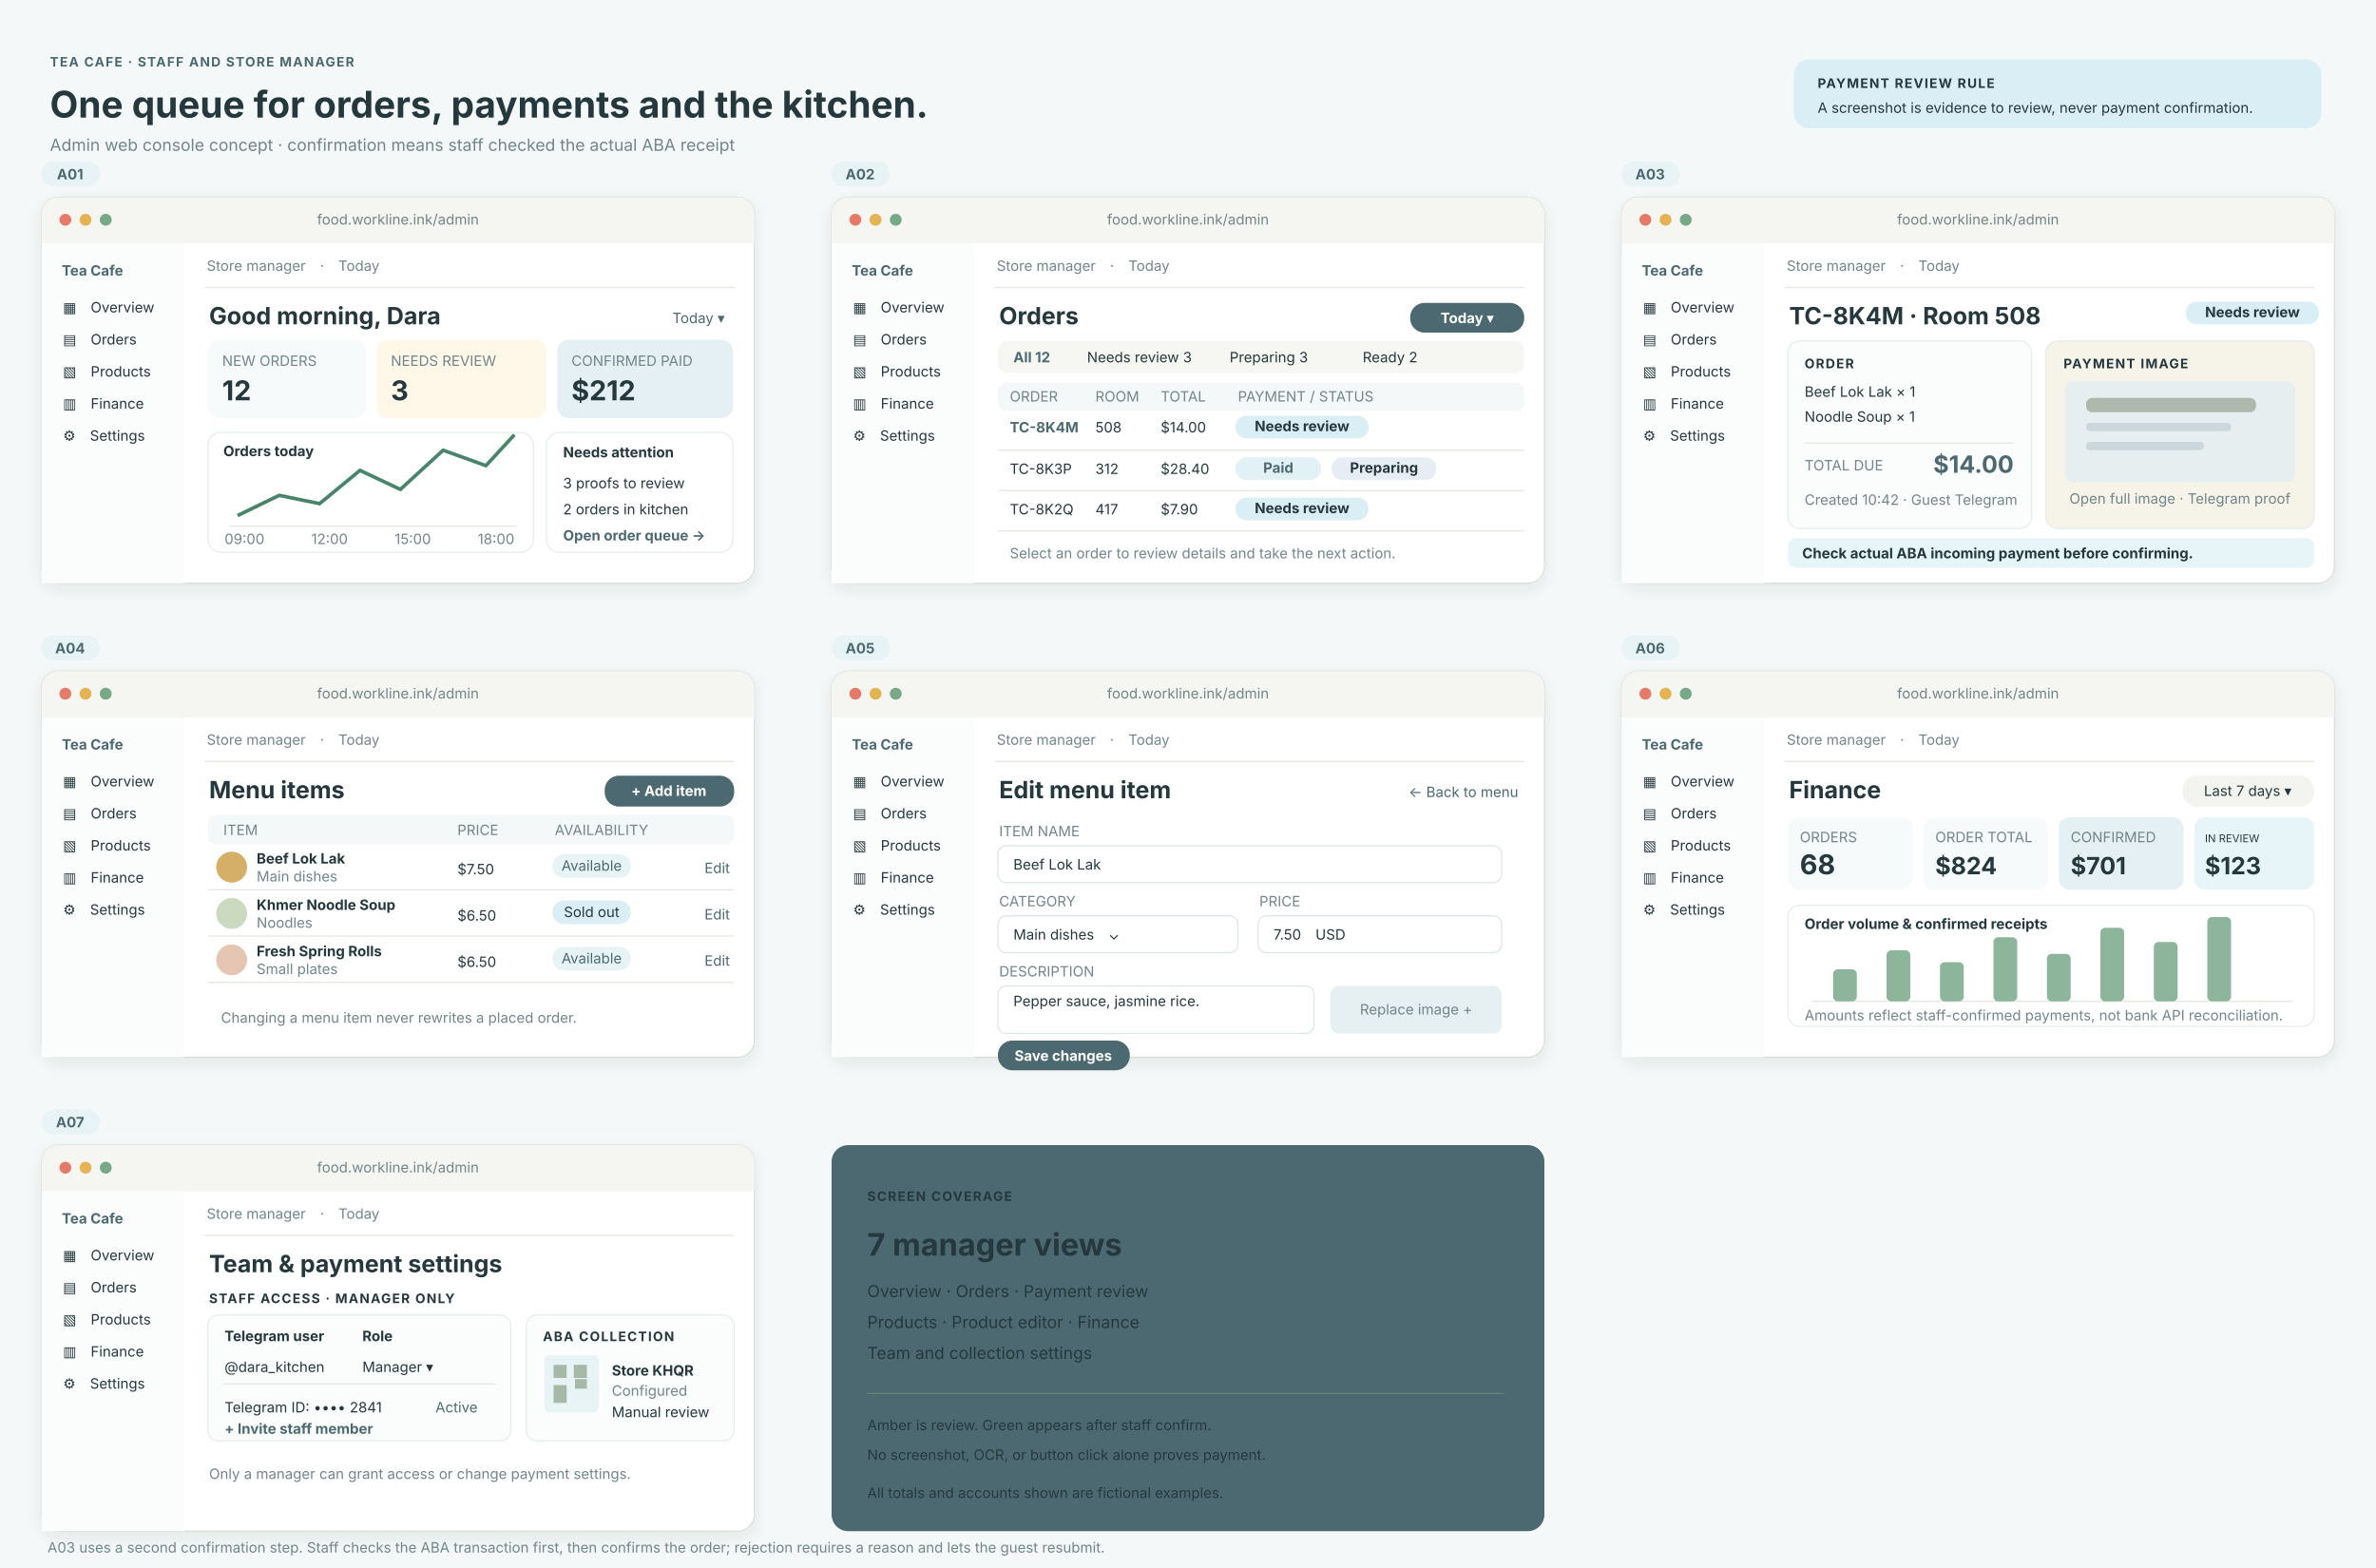
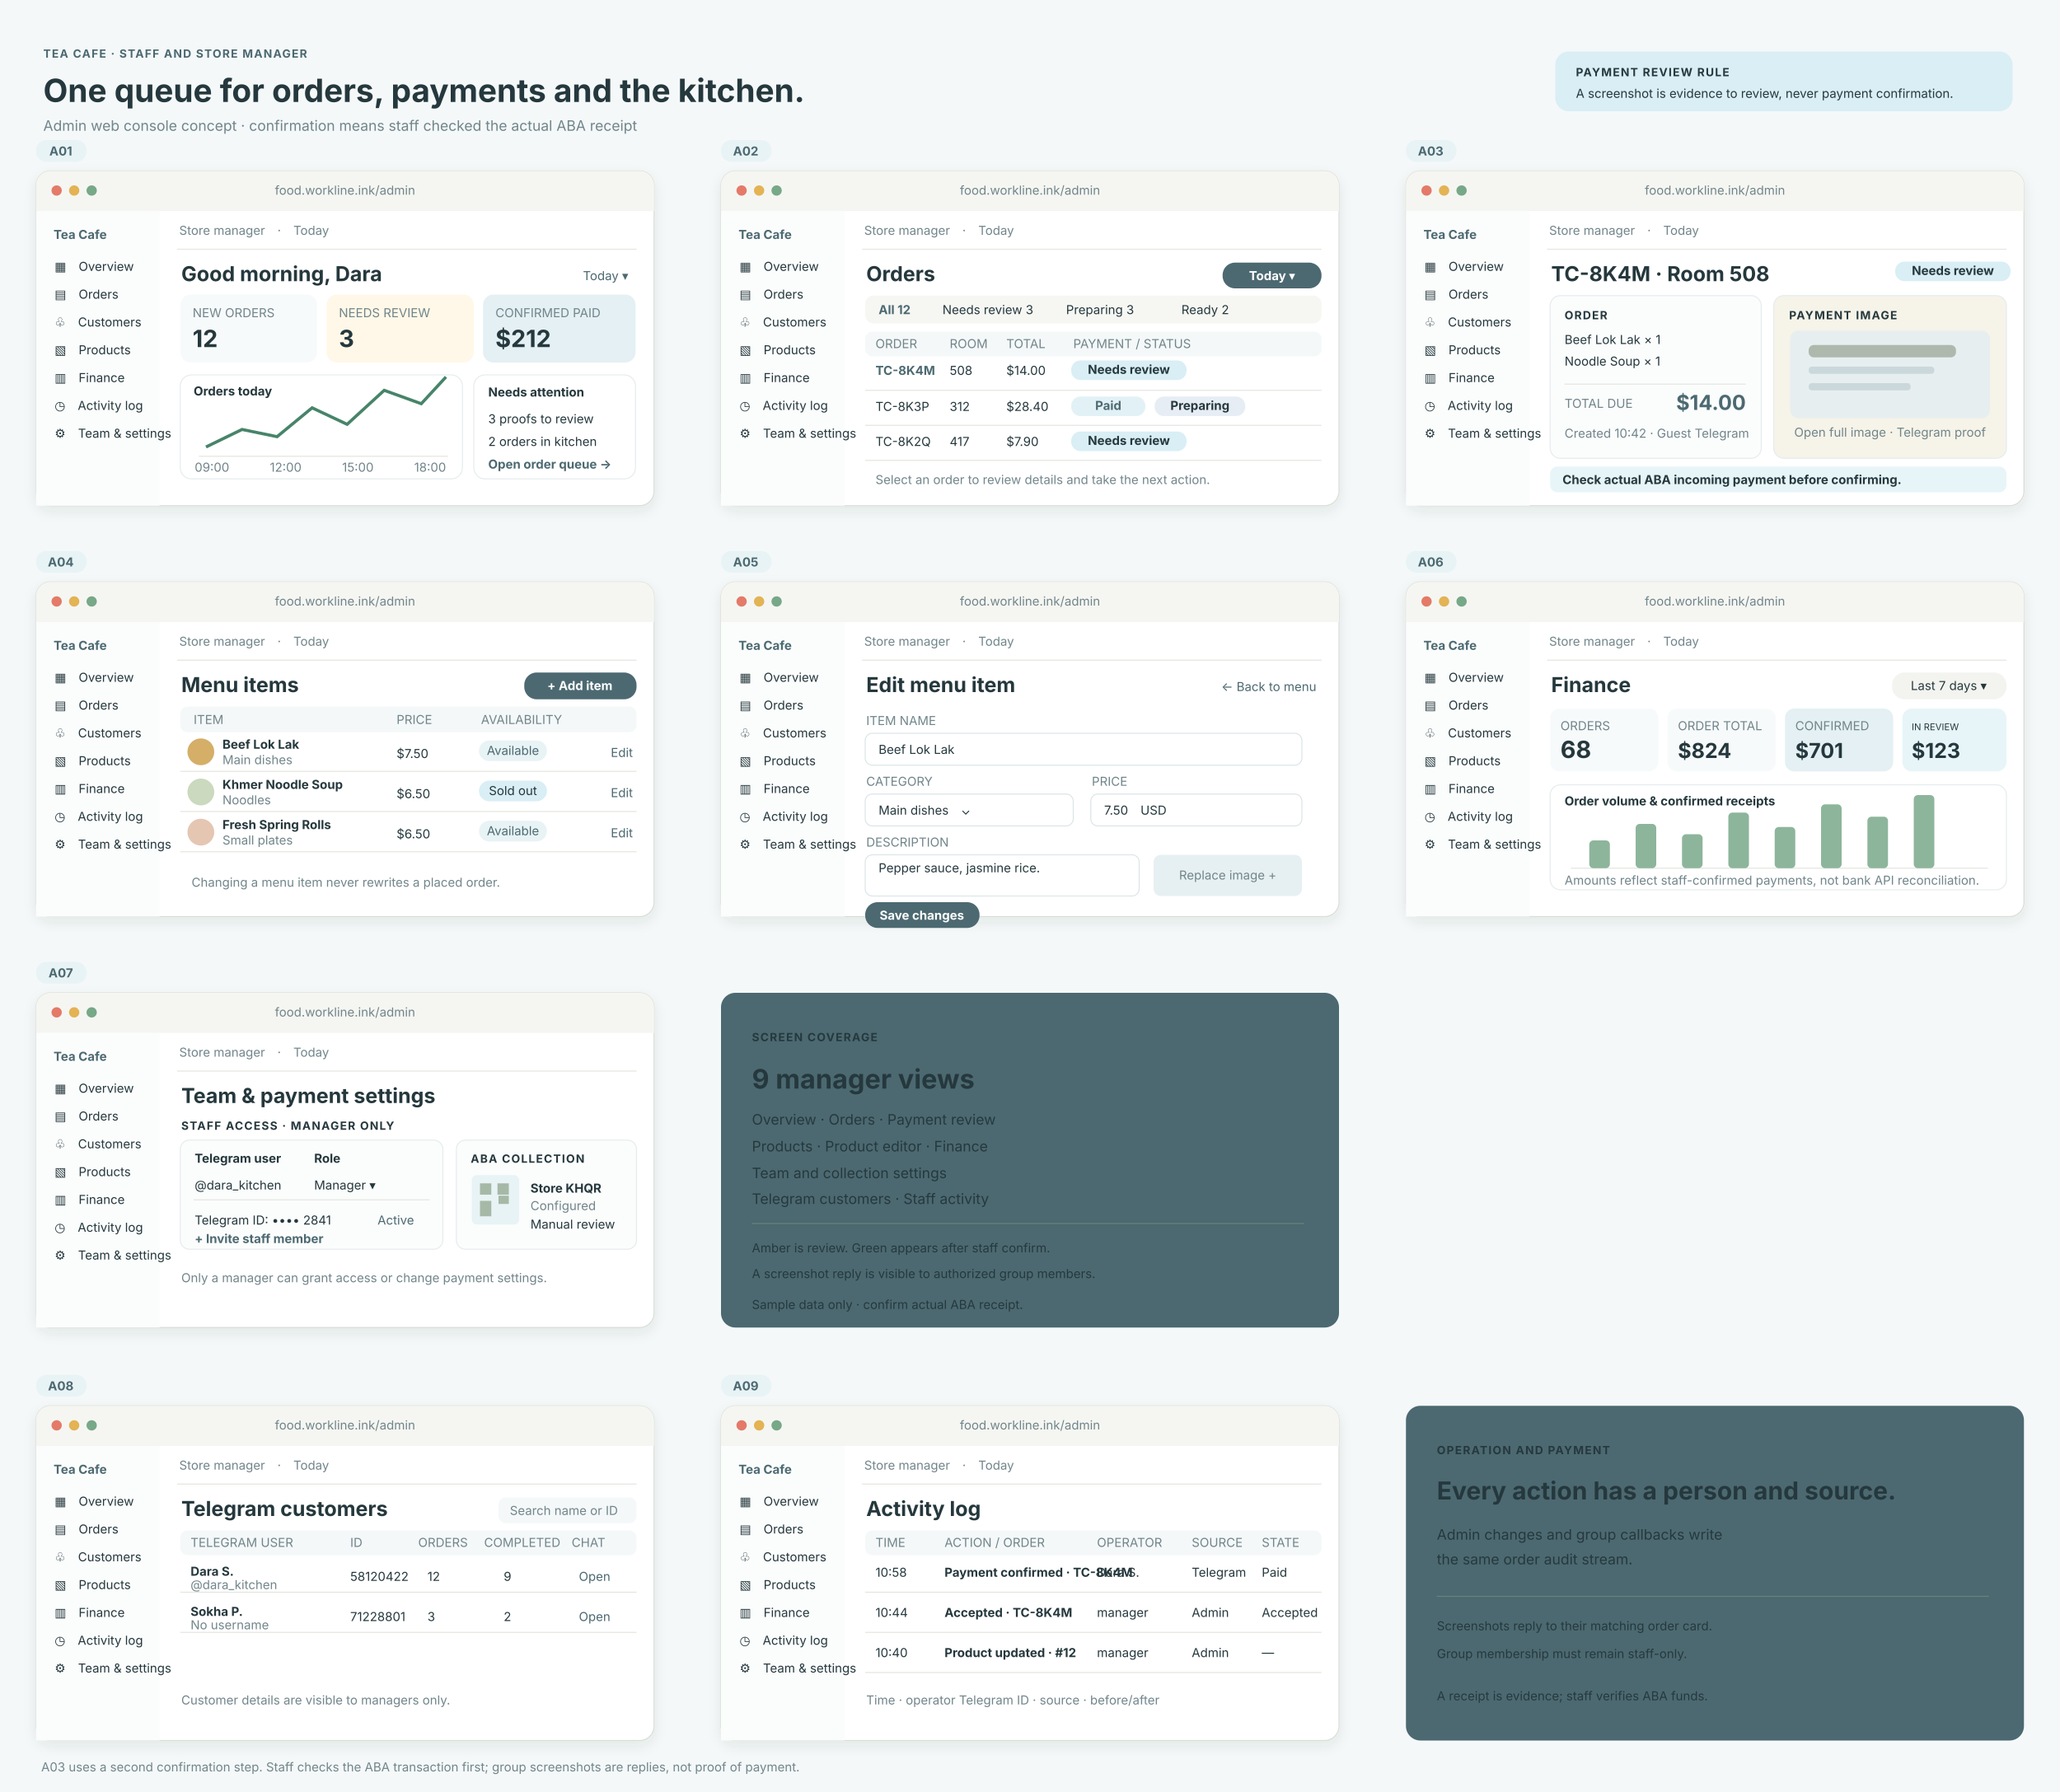
- <svg xmlns="http://www.w3.org/2000/svg" width="2000" height="1320" viewBox="0 0 2000 1320" role="img" aria-labelledby="title desc">
+ <svg xmlns="http://www.w3.org/2000/svg" width="2000" height="1740" viewBox="0 0 2000 1740" role="img" aria-labelledby="title desc">
  <defs>
    <style>
      text{font-family:Inter,"Segoe UI",Arial,sans-serif;fill:#25383D}.muted{fill:#71858A}.green{fill:#4C6971}.white{fill:#fff}.label{font-size:11px;font-weight:700;letter-spacing:1px}.small{font-size:12px}.body{font-size:14px}.h2{font-size:20px;font-weight:700}.title{font-size:31px;font-weight:700}.metric{font-size:23px;font-weight:700}.line{stroke:#E5E6DF;stroke-width:1}.panel{fill:#fff;stroke:#E5ECEE}.amber{fill:#D9EEF5}.mint{fill:#E8F3F5}.coral{fill:#F7E3DE}
    </style>
    <filter id="sh" x="-10%" y="-10%" width="120%" height="125%">
      <feDropShadow dx="0" dy="5" stdDeviation="6" flood-color="#26372F" flood-opacity=".08" />
    </filter>
    <g id="browser">
      <rect width="600" height="325" rx="14" fill="#fff" stroke="#D9DDD5" filter="url(#sh)" />
      <path d="M0 14a14 14 0 0 1 14-14h572a14 14 0 0 1 14 14v25H0z" fill="#F5F6F2" />
      <circle cx="20" cy="19" r="5" fill="#E47A68" />
      <circle cx="37" cy="19" r="5" fill="#E3B354" />
      <circle cx="54" cy="19" r="5" fill="#77A887" />
      <text x="300" y="23" class="tiny muted" text-anchor="middle">food.workline.ink/admin</text>
      <rect x="0" y="39" width="120" height="286" fill="#FBFCFC" />
      <text x="17" y="66" class="small green" font-weight="700">Tea Cafe</text>
      <text x="18" y="97" class="tiny">▦　Overview</text>
      <text x="18" y="124" class="tiny">▤　Orders</text>
-       <text x="18" y="151" class="tiny">▧　Products</text>
-       <text x="18" y="178" class="tiny">▥　Finance</text>
-       <text x="18" y="205" class="tiny">⚙　Settings</text>
+       <text x="18" y="151" class="tiny">♧　Customers</text>
+       <text x="18" y="178" class="tiny">▧　Products</text>
+       <text x="18" y="205" class="tiny">▥　Finance</text>
+       <text x="18" y="232" class="tiny">◷　Activity log</text>
+       <text x="18" y="259" class="tiny">⚙　Team &amp; settings</text>
      <text x="139" y="62" class="tiny muted">Store manager　·　Today</text>
      <line x1="137" y1="76" x2="583" y2="76" class="line" />
    </g>
    <g id="badgePaid">
      <rect width="72" height="19" rx="9" fill="#E2F1F5" />
      <text x="36" y="13" class="tiny green" text-anchor="middle" font-weight="700">Paid</text>
    </g>
    <g id="badgeReview">
      <rect width="112" height="19" rx="9" fill="#D9EEF5" />
      <text x="56" y="13" class="tiny" text-anchor="middle" font-weight="700">Needs review</text>
    </g>
    <g id="badgePrep">
      <rect width="88" height="19" rx="9" fill="#E7EDF5" />
      <text x="44" y="13" class="tiny" text-anchor="middle" font-weight="700">Preparing</text>
    </g>
  </defs>
-   <rect width="2000" height="1320" fill="#F4F8F9" />
+   <rect width="2000" height="1740" fill="#F4F8F9" />
  <text x="42" y="56" class="label green">TEA CAFE · STAFF AND STORE MANAGER</text>
  <text x="42" y="99" class="title">One queue for orders, payments and the kitchen.</text>
  <text x="42" y="127" class="body muted">Admin web console concept · confirmation means staff checked the actual ABA receipt</text>
  <g transform="translate(1510 50)">
    <rect width="444" height="58" rx="13" fill="#D9EEF5" />
    <text x="20" y="24" class="label">PAYMENT REVIEW RULE</text>
    <text x="20" y="45" class="small">A screenshot is evidence to review, never payment confirmation.</text>
  </g>
  <g transform="translate(35 166)">
    <use href="#browser" />
    <rect x="0" y="-30" width="49" height="21" rx="10" class="mint" />
    <text x="24" y="-15" class="tiny green" text-anchor="middle" font-weight="700">A01</text>
    <text x="141" y="107" class="h2">Good morning, Dara</text>
    <text x="575" y="106" class="tiny green" text-anchor="end">Today ▾</text>
    <g transform="translate(140 120)">
      <rect width="133" height="66" rx="10" fill="#F7FAFB" />
      <text x="12" y="22" class="tiny muted">NEW ORDERS</text>
      <text x="12" y="51" class="metric">12</text>
    </g>
    <g transform="translate(282 120)">
      <rect width="143" height="66" rx="10" fill="#FFF8E8" />
      <text x="12" y="22" class="tiny muted">NEEDS REVIEW</text>
      <text x="12" y="51" class="metric">3</text>
    </g>
    <g transform="translate(434 120)">
      <rect width="148" height="66" rx="10" fill="#E4F0F3" />
      <text x="12" y="22" class="tiny muted">CONFIRMED PAID</text>
      <text x="12" y="51" class="metric">$212</text>
    </g>
    <rect x="140" y="198" width="274" height="101" rx="11" fill="#fff" stroke="#E5ECEE" />
    <text x="153" y="218" class="small" font-weight="700">Orders today</text>
    <line x1="158" y1="277" x2="400" y2="277" class="line" />
    <path d="M165 268l35-17 34 7 34-28 34 16 36-33 36 13 24-26" fill="none" stroke="#47846A" stroke-width="3" />
    <text x="154" y="292" class="tiny muted">09:00　　　 12:00　　　 15:00　　　 18:00</text>
    <rect x="425" y="198" width="157" height="101" rx="11" fill="#fff" stroke="#E5ECEE" />
    <text x="439" y="219" class="small" font-weight="700">Needs attention</text>
    <text x="439" y="245" class="tiny">3 proofs to review</text>
    <text x="439" y="267" class="tiny">2 orders in kitchen</text>
    <text x="439" y="289" class="tiny green" font-weight="700">Open order queue →</text>
  </g>
  <g transform="translate(700 166)">
    <use href="#browser" />
    <rect x="0" y="-30" width="49" height="21" rx="10" class="mint" />
    <text x="24" y="-15" class="tiny green" text-anchor="middle" font-weight="700">A02</text>
    <text x="141" y="107" class="h2">Orders</text>
    <rect x="487" y="89" width="96" height="25" rx="12" fill="#4C6971" />
    <text x="535" y="106" class="tiny white" text-anchor="middle" font-weight="700">Today ▾</text>
    <rect x="140" y="121" width="443" height="27" rx="8" fill="#F6F7F3" />
    <text x="153" y="139" class="tiny green" font-weight="700">All 12</text>
    <text x="215" y="139" class="tiny">Needs review 3</text>
    <text x="335" y="139" class="tiny">Preparing 3</text>
    <text x="447" y="139" class="tiny">Ready 2</text>
    <rect x="140" y="156" width="443" height="24" rx="7" fill="#F4F8F9" />
    <text x="150" y="172" class="tiny muted">ORDER</text>
    <text x="222" y="172" class="tiny muted">ROOM</text>
    <text x="277" y="172" class="tiny muted">TOTAL</text>
    <text x="342" y="172" class="tiny muted">PAYMENT / STATUS</text>
    <g class="small">
      <line x1="140" y1="213" x2="583" y2="213" class="line" />
      <text x="150" y="198" class="tiny green" font-weight="700">TC-8K4M</text>
      <text x="222" y="198" class="tiny">508</text>
      <text x="277" y="198" class="tiny">$14.00</text>
      <use href="#badgeReview" x="340" y="184" />
      <line x1="140" y1="247" x2="583" y2="247" class="line" />
      <text x="150" y="233" class="tiny">TC-8K3P</text>
      <text x="222" y="233" class="tiny">312</text>
      <text x="277" y="233" class="tiny">$28.40</text>
      <use href="#badgePaid" x="340" y="219" />
      <use href="#badgePrep" x="421" y="219" />
      <line x1="140" y1="281" x2="583" y2="281" class="line" />
      <text x="150" y="267" class="tiny">TC-8K2Q</text>
      <text x="222" y="267" class="tiny">417</text>
      <text x="277" y="267" class="tiny">$7.90</text>
      <use href="#badgeReview" x="340" y="253" />
    </g>
    <text x="150" y="304" class="tiny muted">Select an order to review details and take the next action.</text>
  </g>
  <g transform="translate(1365 166)">
    <use href="#browser" />
    <rect x="0" y="-30" width="49" height="21" rx="10" class="mint" />
    <text x="24" y="-15" class="tiny green" text-anchor="middle" font-weight="700">A03</text>
    <text x="141" y="107" class="h2">TC-8K4M · Room 508</text>
    <use href="#badgeReview" x="475" y="88" />
    <rect x="140" y="121" width="205" height="158" rx="10" fill="#FBFCFC" stroke="#E5ECEE" />
    <text x="154" y="144" class="label">ORDER</text>
    <text x="154" y="168" class="small">Beef Lok Lak × 1</text>
    <text x="154" y="189" class="small">Noodle Soup × 1</text>
    <line x1="154" y1="207" x2="330" y2="207" class="line" />
    <text x="154" y="230" class="tiny muted">TOTAL DUE</text>
    <text x="330" y="232" class="h2 green" text-anchor="end">$14.00</text>
    <text x="154" y="259" class="tiny muted">Created 10:42 · Guest Telegram</text>
    <rect x="357" y="121" width="226" height="158" rx="10" fill="#F6F3E9" stroke="#E5ECEE" />
    <text x="372" y="144" class="label">PAYMENT IMAGE</text>
    <rect x="373" y="155" width="194" height="85" rx="8" fill="#E6EEF0" />
    <rect x="391" y="169" width="143" height="12" rx="5" fill="#AEB8AC" />
    <rect x="391" y="190" width="122" height="7" rx="3" fill="#CAD8DC" />
    <rect x="391" y="206" width="99" height="7" rx="3" fill="#CAD8DC" />
    <text x="470" y="258" class="tiny muted" text-anchor="middle">Open full image · Telegram proof</text>
    <rect x="140" y="287" width="443" height="25" rx="7" fill="#E7F5F8" />
    <text x="152" y="304" class="tiny" font-weight="700">Check actual ABA incoming payment before confirming.</text>
    <rect x="140" y="-1" width="0" height="0" fill="none" />
  </g>
  <g transform="translate(35 565)">
    <use href="#browser" />
    <rect x="0" y="-30" width="49" height="21" rx="10" class="mint" />
    <text x="24" y="-15" class="tiny green" text-anchor="middle" font-weight="700">A04</text>
    <text x="141" y="107" class="h2">Menu items</text>
    <rect x="474" y="88" width="109" height="26" rx="12" fill="#4C6971" />
    <text x="528" y="105" class="tiny white" text-anchor="middle" font-weight="700">+ Add item</text>
    <rect x="140" y="121" width="443" height="25" rx="7" fill="#F4F8F9" />
    <text x="153" y="138" class="tiny muted">ITEM</text>
    <text x="350" y="138" class="tiny muted">PRICE</text>
    <text x="432" y="138" class="tiny muted">AVAILABILITY</text>
    <g>
      <line x1="140" y1="184" x2="583" y2="184" class="line" />
      <circle cx="160" cy="165" r="13" fill="#D5AE68" />
      <text x="181" y="162" class="tiny" font-weight="700">Beef Lok Lak</text>
      <text x="181" y="177" class="tiny muted">Main dishes</text>
      <text x="350" y="171" class="tiny">$7.50</text>
      <rect x="430" y="154" width="66" height="20" rx="10" class="mint" />
      <text x="463" y="168" class="tiny green" text-anchor="middle">Available</text>
      <text x="558" y="170" class="tiny green">Edit</text>
      <line x1="140" y1="223" x2="583" y2="223" class="line" />
      <circle cx="160" cy="204" r="13" fill="#CBD9BE" />
      <text x="181" y="201" class="tiny" font-weight="700">Khmer Noodle Soup</text>
      <text x="181" y="216" class="tiny muted">Noodles</text>
      <text x="350" y="210" class="tiny">$6.50</text>
      <rect x="430" y="193" width="66" height="20" rx="10" fill="#D9EEF5" />
      <text x="463" y="207" class="tiny" text-anchor="middle">Sold out</text>
      <text x="558" y="209" class="tiny green">Edit</text>
      <line x1="140" y1="262" x2="583" y2="262" class="line" />
      <circle cx="160" cy="243" r="13" fill="#E5C6B3" />
      <text x="181" y="240" class="tiny" font-weight="700">Fresh Spring Rolls</text>
      <text x="181" y="255" class="tiny muted">Small plates</text>
      <text x="350" y="249" class="tiny">$6.50</text>
      <rect x="430" y="232" width="66" height="20" rx="10" class="mint" />
      <text x="463" y="246" class="tiny green" text-anchor="middle">Available</text>
      <text x="558" y="248" class="tiny green">Edit</text>
    </g>
    <text x="151" y="296" class="tiny muted">Changing a menu item never rewrites a placed order.</text>
  </g>
  <g transform="translate(700 565)">
    <use href="#browser" />
    <rect x="0" y="-30" width="49" height="21" rx="10" class="mint" />
    <text x="24" y="-15" class="tiny green" text-anchor="middle" font-weight="700">A05</text>
    <text x="141" y="107" class="h2">Edit menu item</text>
    <text x="578" y="106" class="tiny green" text-anchor="end">← Back to menu</text>
    <text x="141" y="139" class="tiny muted">ITEM NAME</text>
    <rect x="140" y="147" width="424" height="31" rx="7" fill="#fff" stroke="#DCE5E8" />
    <text x="153" y="167" class="small">Beef Lok Lak</text>
    <text x="141" y="198" class="tiny muted">CATEGORY</text>
    <rect x="140" y="206" width="202" height="31" rx="7" fill="#fff" stroke="#DCE5E8" />
    <text x="153" y="226" class="small">Main dishes　⌄</text>
    <text x="360" y="198" class="tiny muted">PRICE</text>
    <rect x="359" y="206" width="205" height="31" rx="7" fill="#fff" stroke="#DCE5E8" />
    <text x="372" y="226" class="small">7.50　USD</text>
    <text x="141" y="257" class="tiny muted">DESCRIPTION</text>
    <rect x="140" y="265" width="266" height="40" rx="7" fill="#fff" stroke="#DCE5E8" />
    <text x="153" y="282" class="tiny">Pepper sauce, jasmine rice.</text>
    <rect x="420" y="265" width="144" height="40" rx="7" fill="#E6F0F2" />
    <text x="492" y="289" class="tiny muted" text-anchor="middle">Replace image +</text>
    <rect x="140" y="311" width="111" height="25" rx="12" fill="#4C6971" />
    <text x="195" y="328" class="tiny white" text-anchor="middle" font-weight="700">Save changes</text>
  </g>
  <g transform="translate(1365 565)">
    <use href="#browser" />
    <rect x="0" y="-30" width="49" height="21" rx="10" class="mint" />
    <text x="24" y="-15" class="tiny green" text-anchor="middle" font-weight="700">A06</text>
    <text x="141" y="107" class="h2">Finance</text>
    <rect x="472" y="88" width="111" height="26" rx="12" fill="#F3F4EF" />
    <text x="527" y="105" class="tiny" text-anchor="middle">Last 7 days ▾</text>
    <g transform="translate(140 123)">
      <rect width="105" height="61" rx="9" fill="#F7FAFB" />
      <text x="10" y="21" class="tiny muted">ORDERS</text>
      <text x="10" y="48" class="metric">68</text>
    </g>
    <g transform="translate(254 123)">
      <rect width="105" height="61" rx="9" fill="#F7FAFB" />
      <text x="10" y="21" class="tiny muted">ORDER TOTAL</text>
      <text x="10" y="48" font-size="20" font-weight="700">$824</text>
    </g>
    <g transform="translate(368 123)">
      <rect width="105" height="61" rx="9" fill="#E4F0F3" />
      <text x="10" y="21" class="tiny muted">CONFIRMED</text>
      <text x="10" y="48" font-size="20" font-weight="700">$701</text>
    </g>
    <g transform="translate(482 123)">
      <rect width="101" height="61" rx="9" fill="#E7F5F8" />
      <text x="9" y="21" font-size="9" fill="#71858A">IN REVIEW</text>
      <text x="9" y="48" font-size="20" font-weight="700">$123</text>
    </g>
    <rect x="140" y="197" width="443" height="102" rx="10" fill="#fff" stroke="#E5ECEE" />
    <text x="154" y="217" class="small" font-weight="700">Order volume &amp; confirmed receipts</text>
    <line x1="160" y1="278" x2="565" y2="278" class="line" />
    <g fill="#8DB59B">
      <rect x="178" y="251" width="20" height="27" rx="4" />
      <rect x="223" y="235" width="20" height="43" rx="4" />
      <rect x="268" y="245" width="20" height="33" rx="4" />
      <rect x="313" y="224" width="20" height="54" rx="4" />
      <rect x="358" y="238" width="20" height="40" rx="4" />
      <rect x="403" y="216" width="20" height="62" rx="4" />
      <rect x="448" y="228" width="20" height="50" rx="4" />
      <rect x="493" y="207" width="20" height="71" rx="4" />
    </g>
    <text x="154" y="294" class="tiny muted">Amounts reflect staff-confirmed payments, not bank API reconciliation.</text>
  </g>
  <g transform="translate(35 964)">
    <use href="#browser" />
    <rect x="0" y="-30" width="49" height="21" rx="10" class="mint" />
    <text x="24" y="-15" class="tiny green" text-anchor="middle" font-weight="700">A07</text>
    <text x="141" y="107" class="h2">Team &amp; payment settings</text>
    <text x="141" y="133" class="label">STAFF ACCESS · MANAGER ONLY</text>
    <rect x="140" y="143" width="255" height="106" rx="9" fill="#FBFCFC" stroke="#E5ECEE" />
    <text x="154" y="165" class="tiny" font-weight="700">Telegram user</text>
    <text x="270" y="165" class="tiny" font-weight="700">Role</text>
    <text x="154" y="191" class="tiny">@dara_kitchen</text>
    <text x="270" y="191" class="tiny">Manager ▾</text>
    <line x1="153" y1="201" x2="382" y2="201" class="line" />
    <text x="154" y="225" class="tiny">Telegram ID: •••• 2841</text>
    <text x="367" y="225" class="tiny green" text-anchor="end">Active</text>
    <text x="154" y="243" class="tiny green" font-weight="700">+ Invite staff member</text>
    <rect x="408" y="143" width="175" height="106" rx="9" fill="#FBFCFC" stroke="#E5ECEE" />
    <text x="422" y="165" class="label">ABA COLLECTION</text>
    <rect x="423" y="177" width="46" height="48" rx="5" fill="#E8F3F5" />
    <path d="M431 185h11v11h-11zm17 0h11v11h-11zm-17 17h11v15h-11zm18-5h10v8h-10z" fill="#A6B9A7" />
    <text x="480" y="194" class="tiny" font-weight="700">Store KHQR</text>
    <text x="480" y="211" class="tiny muted">Configured</text>
    <text x="480" y="229" class="tiny" fill="#B36A25">Manual review</text>
    <text x="141" y="281" class="tiny muted">Only a manager can grant access or change payment settings.</text>
  </g>
  <g transform="translate(700 964)">
    <rect width="600" height="325" rx="14" fill="#4C6971" />
    <text x="30" y="47" class="label" fill="#E2F1F5">SCREEN COVERAGE</text>
-     <text x="30" y="93" font-size="26" font-weight="700" fill="#fff">7 manager views</text>
+     <text x="30" y="93" font-size="26" font-weight="700" fill="#fff">9 manager views</text>
    <text x="30" y="128" class="body" fill="#E3EEF1">Overview · Orders · Payment review</text>
    <text x="30" y="154" class="body" fill="#E3EEF1">Products · Product editor · Finance</text>
    <text x="30" y="180" class="body" fill="#E3EEF1">Team and collection settings</text>
-     <line x1="30" y1="209" x2="566" y2="209" stroke="#658477" />
-     <text x="30" y="240" class="small" fill="#F1D08E">Amber is review. Green appears after staff confirm.</text>
-     <text x="30" y="265" class="small" fill="#E3EEF1">No screenshot, OCR, or button click alone proves payment.</text>
-     <text x="30" y="297" class="tiny" fill="#B9C9BD">All totals and accounts shown are fictional examples.</text>
-   </g>
-   <text x="40" y="1307" class="small muted">A03 uses a second confirmation step. Staff checks the ABA transaction first, then confirms the order; rejection requires a reason and lets the guest resubmit.</text>
+     <text x="30" y="205" class="body" fill="#E3EEF1">Telegram customers · Staff activity</text>
+     <line x1="30" y1="224" x2="566" y2="224" stroke="#658477" />
+     <text x="30" y="252" class="small" fill="#F1D08E">Amber is review. Green appears after staff confirm.</text>
+     <text x="30" y="277" class="small" fill="#E3EEF1">A screenshot reply is visible to authorized group members.</text>
+     <text x="30" y="307" class="tiny" fill="#B9C9BD">Sample data only · confirm actual ABA receipt.</text>
+   </g>
+   <g transform="translate(35 1365)">
+     <use href="#browser" />
+     <rect x="0" y="-30" width="49" height="21" rx="10" class="mint" />
+     <text x="24" y="-15" class="tiny green" text-anchor="middle" font-weight="700">A08</text>
+     <text x="141" y="107" class="h2">Telegram customers</text>
+     <rect x="449" y="89" width="134" height="25" rx="7" fill="#F4F8F9" />
+     <text x="460" y="106" class="tiny muted">Search name or ID</text>
+     <rect x="140" y="121" width="443" height="24" rx="7" fill="#F4F8F9" />
+     <text x="150" y="137" class="tiny muted">TELEGRAM USER</text>
+     <text x="305" y="137" class="tiny muted">ID</text>
+     <text x="371" y="137" class="tiny muted">ORDERS</text>
+     <text x="435" y="137" class="tiny muted">COMPLETED</text>
+     <text x="520" y="137" class="tiny muted">CHAT</text>
+     <line x1="140" y1="181" x2="583" y2="181" class="line" />
+     <text x="150" y="165" class="tiny" font-weight="700">Dara S.</text>
+     <text x="150" y="178" class="tiny muted">@dara_kitchen</text>
+     <text x="305" y="170" class="tiny">58120422</text>
+     <text x="380" y="170" class="tiny">12</text>
+     <text x="454" y="170" class="tiny">9</text>
+     <text x="527" y="170" class="tiny green">Open</text>
+     <line x1="140" y1="220" x2="583" y2="220" class="line" />
+     <text x="150" y="204" class="tiny" font-weight="700">Sokha P.</text>
+     <text x="150" y="217" class="tiny muted">No username</text>
+     <text x="305" y="209" class="tiny">71228801</text>
+     <text x="380" y="209" class="tiny">3</text>
+     <text x="454" y="209" class="tiny">2</text>
+     <text x="527" y="209" class="tiny green">Open</text>
+     <text x="141" y="290" class="tiny muted">Customer details are visible to managers only.</text>
+   </g>
+   <g transform="translate(700 1365)">
+     <use href="#browser" />
+     <rect x="0" y="-30" width="49" height="21" rx="10" class="mint" />
+     <text x="24" y="-15" class="tiny green" text-anchor="middle" font-weight="700">A09</text>
+     <text x="141" y="107" class="h2">Activity log</text>
+     <rect x="140" y="121" width="443" height="24" rx="7" fill="#F4F8F9" />
+     <text x="150" y="137" class="tiny muted">TIME</text>
+     <text x="217" y="137" class="tiny muted">ACTION / ORDER</text>
+     <text x="365" y="137" class="tiny muted">OPERATOR</text>
+     <text x="457" y="137" class="tiny muted">SOURCE</text>
+     <text x="525" y="137" class="tiny muted">STATE</text>
+     <g class="tiny">
+       <line x1="140" y1="181" x2="583" y2="181" class="line" />
+       <text x="150" y="166">10:58</text>
+       <text x="217" y="166" font-weight="700">Payment confirmed · TC-8K4M</text>
+       <text x="365" y="166">Dara S.</text>
+       <text x="457" y="166">Telegram</text>
+       <text x="525" y="166">Paid</text>
+       <line x1="140" y1="220" x2="583" y2="220" class="line" />
+       <text x="150" y="205">10:44</text>
+       <text x="217" y="205" font-weight="700">Accepted · TC-8K4M</text>
+       <text x="365" y="205">manager</text>
+       <text x="457" y="205">Admin</text>
+       <text x="525" y="205">Accepted</text>
+       <line x1="140" y1="259" x2="583" y2="259" class="line" />
+       <text x="150" y="244">10:40</text>
+       <text x="217" y="244" font-weight="700">Product updated · #12</text>
+       <text x="365" y="244">manager</text>
+       <text x="457" y="244">Admin</text>
+       <text x="525" y="244">—</text>
+     </g>
+     <text x="141" y="290" class="tiny muted">Time · operator Telegram ID · source · before/after</text>
+   </g>
+   <g transform="translate(1365 1365)">
+     <rect width="600" height="325" rx="14" fill="#4C6971" />
+     <text x="30" y="47" class="label" fill="#E2F1F5">OPERATION AND PAYMENT</text>
+     <text x="30" y="91" font-size="24" font-weight="700" fill="#fff">Every action has a person and source.</text>
+     <text x="30" y="130" class="body" fill="#E3EEF1">Admin changes and group callbacks write</text>
+     <text x="30" y="154" class="body" fill="#E3EEF1">the same order audit stream.</text>
+     <line x1="30" y1="185" x2="566" y2="185" stroke="#658477" />
+     <text x="30" y="218" class="small" fill="#F1D08E">Screenshots reply to their matching order card.</text>
+     <text x="30" y="245" class="small" fill="#E3EEF1">Group membership must remain staff-only.</text>
+     <text x="30" y="286" class="tiny" fill="#B9C9BD">A receipt is evidence; staff verifies ABA funds.</text>
+   </g>
+   <text x="40" y="1720" class="small muted">A03 uses a second confirmation step. Staff checks the ABA transaction first; group screenshots are replies, not proof of payment.</text>
</svg>
